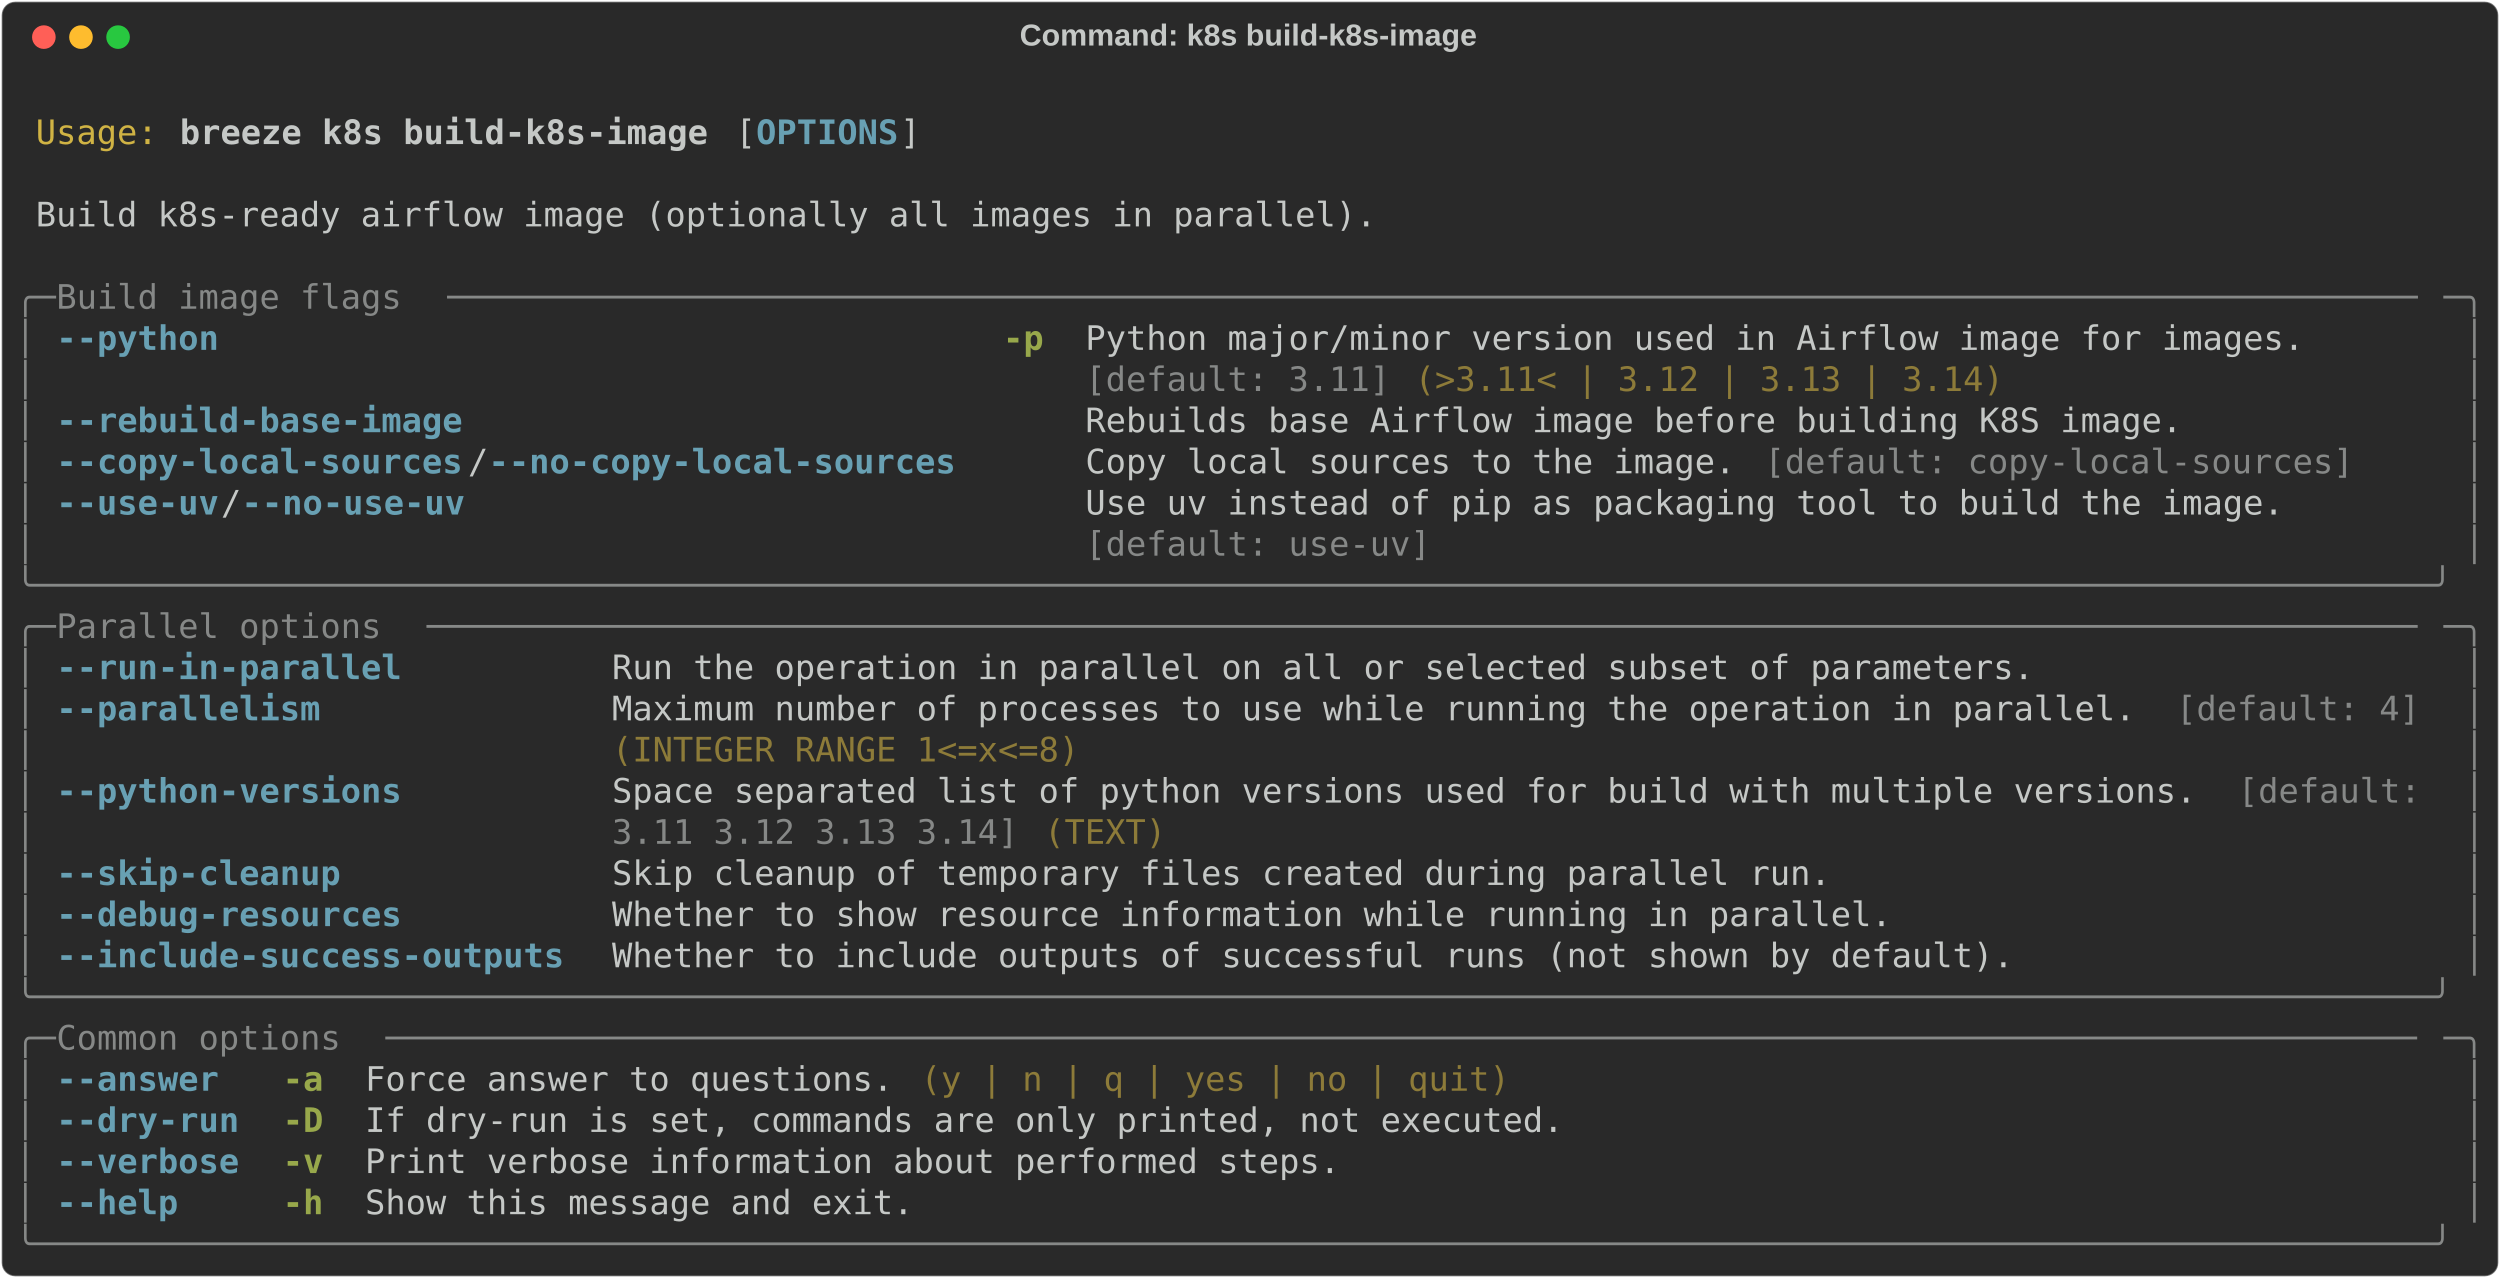
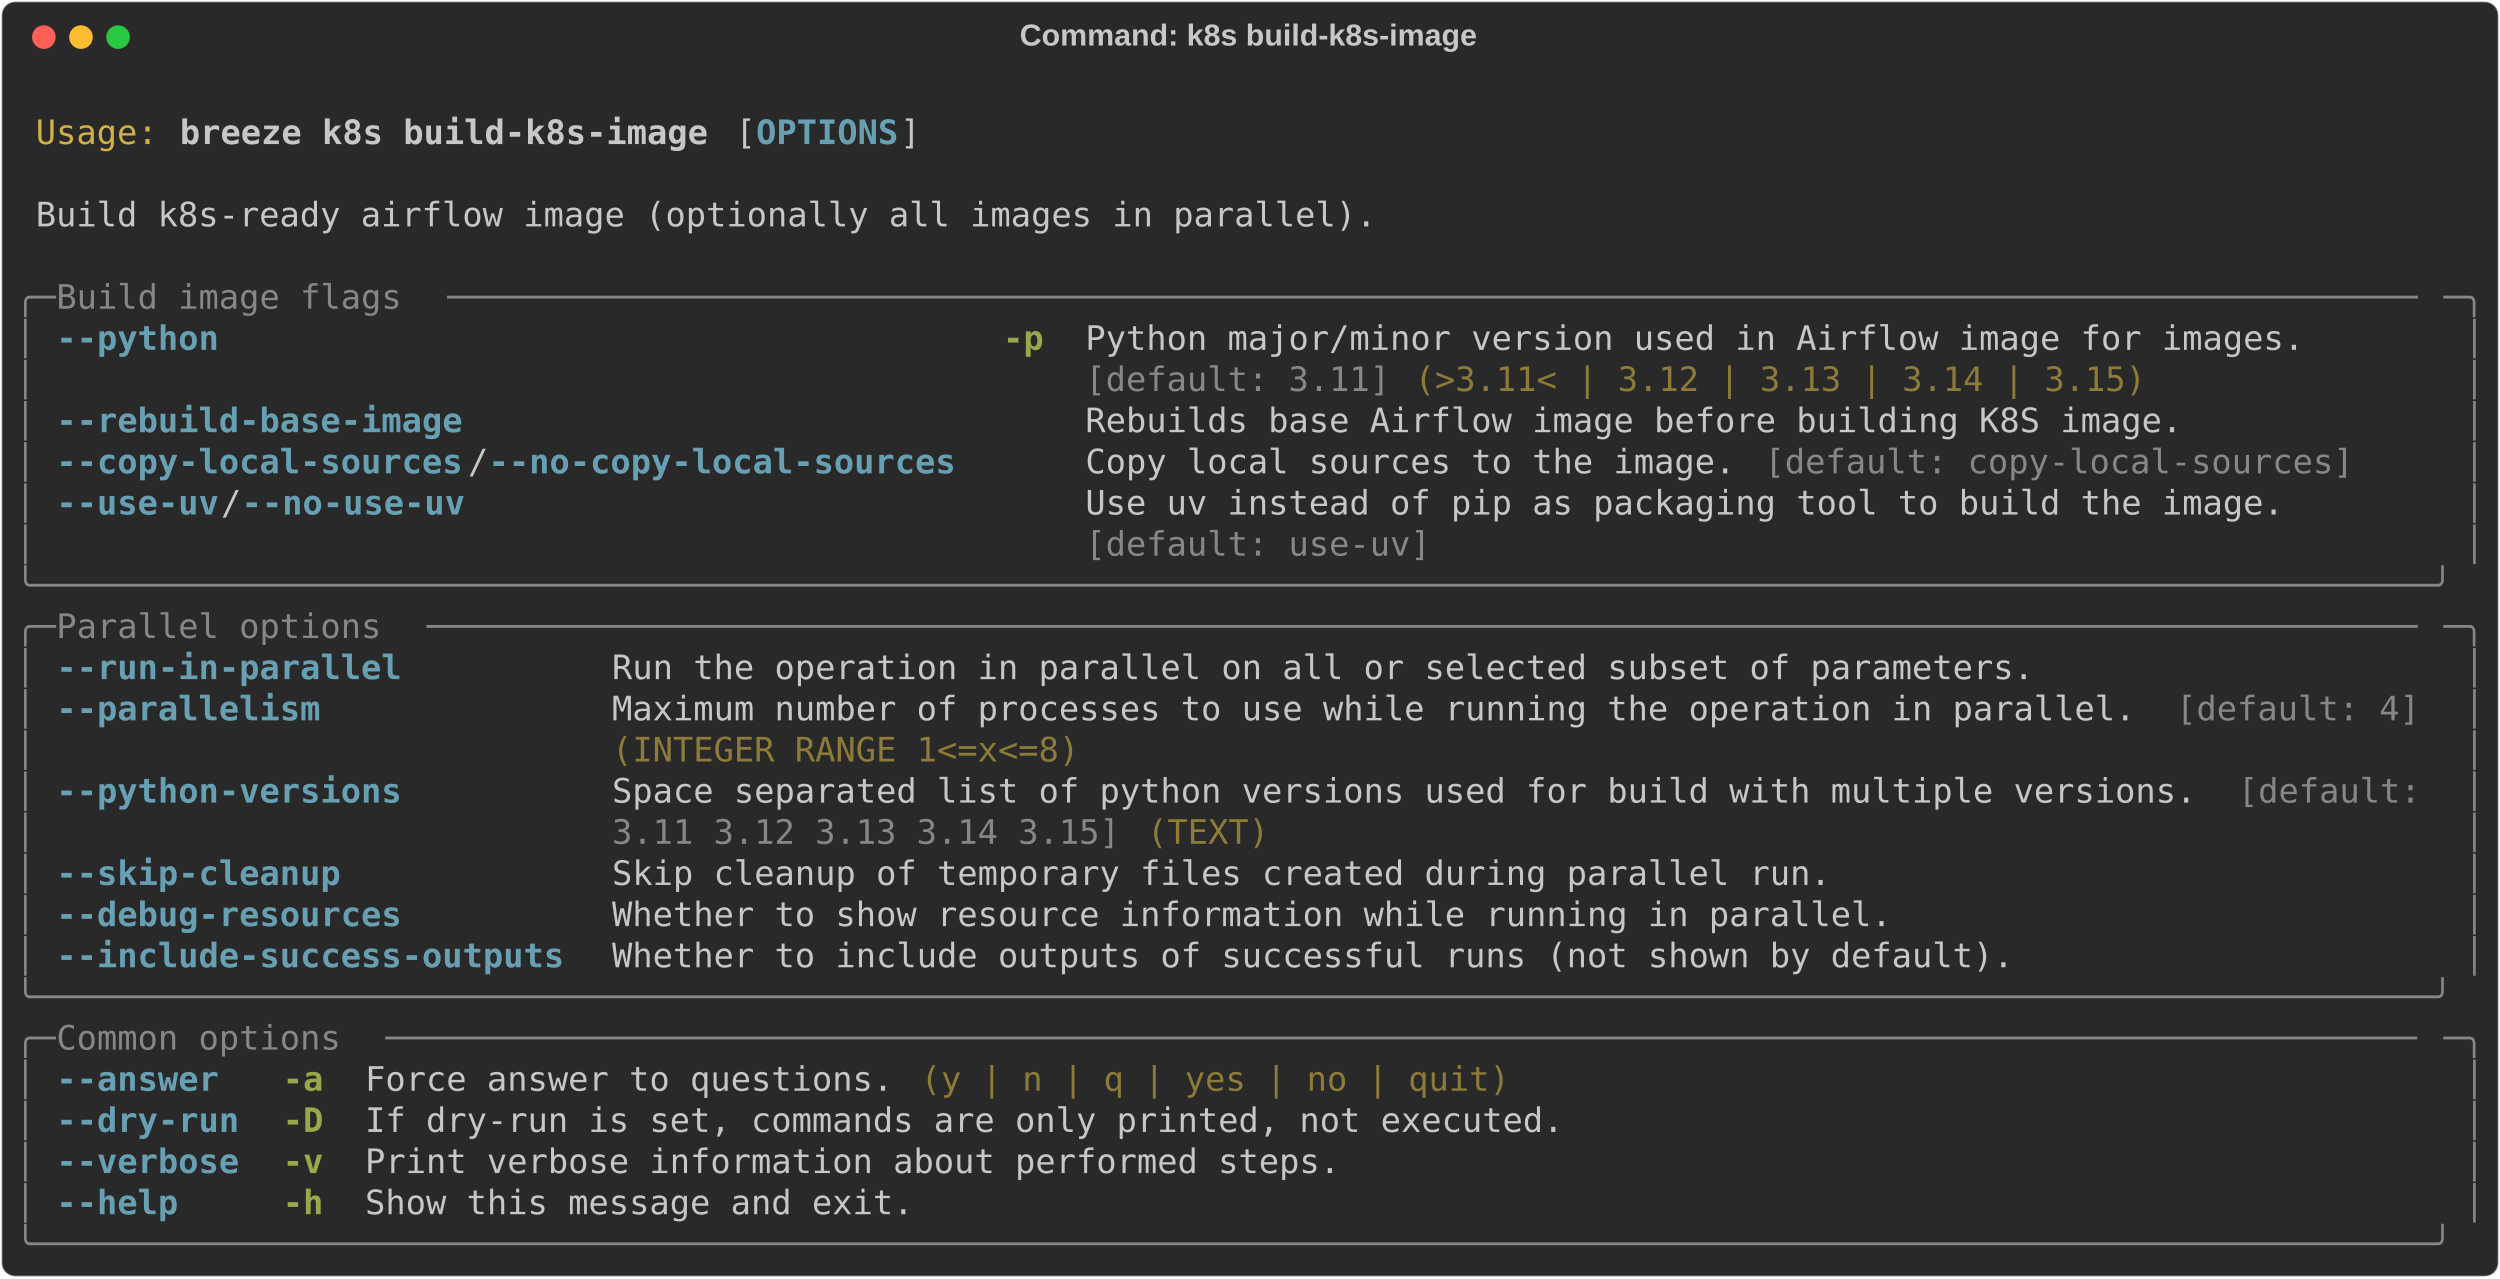
<svg xmlns="http://www.w3.org/2000/svg" class="rich-terminal" viewBox="0 0 1482 757.6">
  <style>

    @font-face {
        font-family: "Fira Code";
        src: local("FiraCode-Regular"),
                url("https://cdnjs.cloudflare.com/ajax/libs/firacode/6.2.0/woff2/FiraCode-Regular.woff2") format("woff2"),
                url("https://cdnjs.cloudflare.com/ajax/libs/firacode/6.2.0/woff/FiraCode-Regular.woff") format("woff");
        font-style: normal;
        font-weight: 400;
    }
    @font-face {
        font-family: "Fira Code";
        src: local("FiraCode-Bold"),
                url("https://cdnjs.cloudflare.com/ajax/libs/firacode/6.2.0/woff2/FiraCode-Bold.woff2") format("woff2"),
                url("https://cdnjs.cloudflare.com/ajax/libs/firacode/6.2.0/woff/FiraCode-Bold.woff") format("woff");
        font-style: bold;
        font-weight: 700;
    }

    .breeze-k8s-build-k8s-image-matrix {
        font-family: Fira Code, monospace;
        font-size: 20px;
        line-height: 24.4px;
        font-variant-east-asian: full-width;
    }

    .breeze-k8s-build-k8s-image-title {
        font-size: 18px;
        font-weight: bold;
        font-family: arial;
    }

    .breeze-k8s-build-k8s-image-r1 { fill: #c5c8c6 }
.breeze-k8s-build-k8s-image-r2 { fill: #d0b344 }
.breeze-k8s-build-k8s-image-r3 { fill: #c5c8c6;font-weight: bold }
.breeze-k8s-build-k8s-image-r4 { fill: #68a0b3;font-weight: bold }
.breeze-k8s-build-k8s-image-r5 { fill: #868887 }
.breeze-k8s-build-k8s-image-r6 { fill: #98a84b;font-weight: bold }
.breeze-k8s-build-k8s-image-r7 { fill: #8d7b39 }
    </style>
  <defs>
    <clipPath id="breeze-k8s-build-k8s-image-clip-terminal">
      <rect x="0" y="0" width="1463.0" height="706.6" />
    </clipPath>
    <clipPath id="breeze-k8s-build-k8s-image-line-0">
      <rect x="0" y="1.5" width="1464" height="24.65" />
    </clipPath>
    <clipPath id="breeze-k8s-build-k8s-image-line-1">
      <rect x="0" y="25.9" width="1464" height="24.65" />
    </clipPath>
    <clipPath id="breeze-k8s-build-k8s-image-line-2">
      <rect x="0" y="50.3" width="1464" height="24.65" />
    </clipPath>
    <clipPath id="breeze-k8s-build-k8s-image-line-3">
      <rect x="0" y="74.7" width="1464" height="24.65" />
    </clipPath>
    <clipPath id="breeze-k8s-build-k8s-image-line-4">
      <rect x="0" y="99.1" width="1464" height="24.65" />
    </clipPath>
    <clipPath id="breeze-k8s-build-k8s-image-line-5">
      <rect x="0" y="123.5" width="1464" height="24.65" />
    </clipPath>
    <clipPath id="breeze-k8s-build-k8s-image-line-6">
      <rect x="0" y="147.9" width="1464" height="24.65" />
    </clipPath>
    <clipPath id="breeze-k8s-build-k8s-image-line-7">
      <rect x="0" y="172.3" width="1464" height="24.65" />
    </clipPath>
    <clipPath id="breeze-k8s-build-k8s-image-line-8">
      <rect x="0" y="196.7" width="1464" height="24.65" />
    </clipPath>
    <clipPath id="breeze-k8s-build-k8s-image-line-9">
      <rect x="0" y="221.1" width="1464" height="24.65" />
    </clipPath>
    <clipPath id="breeze-k8s-build-k8s-image-line-10">
      <rect x="0" y="245.5" width="1464" height="24.65" />
    </clipPath>
    <clipPath id="breeze-k8s-build-k8s-image-line-11">
      <rect x="0" y="269.9" width="1464" height="24.65" />
    </clipPath>
    <clipPath id="breeze-k8s-build-k8s-image-line-12">
      <rect x="0" y="294.3" width="1464" height="24.65" />
    </clipPath>
    <clipPath id="breeze-k8s-build-k8s-image-line-13">
      <rect x="0" y="318.7" width="1464" height="24.65" />
    </clipPath>
    <clipPath id="breeze-k8s-build-k8s-image-line-14">
      <rect x="0" y="343.1" width="1464" height="24.65" />
    </clipPath>
    <clipPath id="breeze-k8s-build-k8s-image-line-15">
      <rect x="0" y="367.5" width="1464" height="24.65" />
    </clipPath>
    <clipPath id="breeze-k8s-build-k8s-image-line-16">
      <rect x="0" y="391.9" width="1464" height="24.65" />
    </clipPath>
    <clipPath id="breeze-k8s-build-k8s-image-line-17">
      <rect x="0" y="416.3" width="1464" height="24.65" />
    </clipPath>
    <clipPath id="breeze-k8s-build-k8s-image-line-18">
      <rect x="0" y="440.7" width="1464" height="24.65" />
    </clipPath>
    <clipPath id="breeze-k8s-build-k8s-image-line-19">
      <rect x="0" y="465.1" width="1464" height="24.65" />
    </clipPath>
    <clipPath id="breeze-k8s-build-k8s-image-line-20">
      <rect x="0" y="489.5" width="1464" height="24.65" />
    </clipPath>
    <clipPath id="breeze-k8s-build-k8s-image-line-21">
      <rect x="0" y="513.9" width="1464" height="24.65" />
    </clipPath>
    <clipPath id="breeze-k8s-build-k8s-image-line-22">
      <rect x="0" y="538.3" width="1464" height="24.65" />
    </clipPath>
    <clipPath id="breeze-k8s-build-k8s-image-line-23">
      <rect x="0" y="562.7" width="1464" height="24.65" />
    </clipPath>
    <clipPath id="breeze-k8s-build-k8s-image-line-24">
      <rect x="0" y="587.1" width="1464" height="24.65" />
    </clipPath>
    <clipPath id="breeze-k8s-build-k8s-image-line-25">
      <rect x="0" y="611.5" width="1464" height="24.65" />
    </clipPath>
    <clipPath id="breeze-k8s-build-k8s-image-line-26">
      <rect x="0" y="635.9" width="1464" height="24.65" />
    </clipPath>
    <clipPath id="breeze-k8s-build-k8s-image-line-27">
      <rect x="0" y="660.3" width="1464" height="24.65" />
    </clipPath>
  </defs>
  <rect fill="#292929" stroke="rgba(255,255,255,0.35)" stroke-width="1" x="1" y="1" width="1480" height="755.6" rx="8" />
  <text class="breeze-k8s-build-k8s-image-title" fill="#c5c8c6" text-anchor="middle" x="740" y="27">Command: k8s build-k8s-image</text>
  <g transform="translate(26,22)">
    <circle cx="0" cy="0" r="7" fill="#ff5f57" />
    <circle cx="22" cy="0" r="7" fill="#febc2e" />
    <circle cx="44" cy="0" r="7" fill="#28c840" />
  </g>
  <g transform="translate(9, 41)" clip-path="url(#breeze-k8s-build-k8s-image-clip-terminal)">
    <g class="breeze-k8s-build-k8s-image-matrix">
      <text class="breeze-k8s-build-k8s-image-r1" x="1464" y="20" textLength="12.2" clip-path="url(#breeze-k8s-build-k8s-image-line-0)">
</text>
      <text class="breeze-k8s-build-k8s-image-r2" x="12.2" y="44.4" textLength="73.2" clip-path="url(#breeze-k8s-build-k8s-image-line-1)">Usage:</text>
      <text class="breeze-k8s-build-k8s-image-r3" x="97.6" y="44.4" textLength="317.2" clip-path="url(#breeze-k8s-build-k8s-image-line-1)">breeze k8s build-k8s-image</text>
      <text class="breeze-k8s-build-k8s-image-r1" x="427" y="44.4" textLength="12.2" clip-path="url(#breeze-k8s-build-k8s-image-line-1)">[</text>
      <text class="breeze-k8s-build-k8s-image-r4" x="439.2" y="44.4" textLength="85.4" clip-path="url(#breeze-k8s-build-k8s-image-line-1)">OPTIONS</text>
      <text class="breeze-k8s-build-k8s-image-r1" x="524.6" y="44.4" textLength="12.2" clip-path="url(#breeze-k8s-build-k8s-image-line-1)">]</text>
      <text class="breeze-k8s-build-k8s-image-r1" x="1464" y="44.4" textLength="12.2" clip-path="url(#breeze-k8s-build-k8s-image-line-1)">
</text>
      <text class="breeze-k8s-build-k8s-image-r1" x="1464" y="68.8" textLength="12.2" clip-path="url(#breeze-k8s-build-k8s-image-line-2)">
</text>
      <text class="breeze-k8s-build-k8s-image-r1" x="12.2" y="93.2" textLength="805.2" clip-path="url(#breeze-k8s-build-k8s-image-line-3)">Build k8s-ready airflow image (optionally all images in parallel).</text>
      <text class="breeze-k8s-build-k8s-image-r1" x="1464" y="93.2" textLength="12.2" clip-path="url(#breeze-k8s-build-k8s-image-line-3)">
</text>
      <text class="breeze-k8s-build-k8s-image-r1" x="1464" y="117.6" textLength="12.2" clip-path="url(#breeze-k8s-build-k8s-image-line-4)">
</text>
      <text class="breeze-k8s-build-k8s-image-r5" x="0" y="142" textLength="24.4" clip-path="url(#breeze-k8s-build-k8s-image-line-5)">╭─</text>
      <text class="breeze-k8s-build-k8s-image-r5" x="24.4" y="142" textLength="231.8" clip-path="url(#breeze-k8s-build-k8s-image-line-5)"> Build image flags </text>
      <text class="breeze-k8s-build-k8s-image-r5" x="256.2" y="142" textLength="1183.4" clip-path="url(#breeze-k8s-build-k8s-image-line-5)">─────────────────────────────────────────────────────────────────────────────────────────────────</text>
      <text class="breeze-k8s-build-k8s-image-r5" x="1439.6" y="142" textLength="24.4" clip-path="url(#breeze-k8s-build-k8s-image-line-5)">─╮</text>
      <text class="breeze-k8s-build-k8s-image-r1" x="1464" y="142" textLength="12.2" clip-path="url(#breeze-k8s-build-k8s-image-line-5)">
</text>
      <text class="breeze-k8s-build-k8s-image-r5" x="0" y="166.4" textLength="12.2" clip-path="url(#breeze-k8s-build-k8s-image-line-6)">│</text>
      <text class="breeze-k8s-build-k8s-image-r4" x="24.4" y="166.4" textLength="536.8" clip-path="url(#breeze-k8s-build-k8s-image-line-6)">--python                                    </text>
      <text class="breeze-k8s-build-k8s-image-r6" x="585.6" y="166.4" textLength="24.4" clip-path="url(#breeze-k8s-build-k8s-image-line-6)">-p</text>
      <text class="breeze-k8s-build-k8s-image-r1" x="634.4" y="166.4" textLength="805.2" clip-path="url(#breeze-k8s-build-k8s-image-line-6)">Python major/minor version used in Airflow image for images.      </text>
      <text class="breeze-k8s-build-k8s-image-r5" x="1451.8" y="166.4" textLength="12.2" clip-path="url(#breeze-k8s-build-k8s-image-line-6)">│</text>
      <text class="breeze-k8s-build-k8s-image-r1" x="1464" y="166.4" textLength="12.2" clip-path="url(#breeze-k8s-build-k8s-image-line-6)">
</text>
      <text class="breeze-k8s-build-k8s-image-r5" x="0" y="190.8" textLength="12.2" clip-path="url(#breeze-k8s-build-k8s-image-line-7)">│</text>
      <text class="breeze-k8s-build-k8s-image-r5" x="634.4" y="190.8" textLength="183" clip-path="url(#breeze-k8s-build-k8s-image-line-7)">[default: 3.11]</text>
-       <text class="breeze-k8s-build-k8s-image-r7" x="829.6" y="190.8" textLength="353.8" clip-path="url(#breeze-k8s-build-k8s-image-line-7)">(&gt;3.11&lt; | 3.12 | 3.13 | 3.14)</text>
+       <text class="breeze-k8s-build-k8s-image-r7" x="829.6" y="190.8" textLength="439.2" clip-path="url(#breeze-k8s-build-k8s-image-line-7)">(&gt;3.11&lt; | 3.12 | 3.13 | 3.14 | 3.15)</text>
      <text class="breeze-k8s-build-k8s-image-r5" x="1451.8" y="190.8" textLength="12.2" clip-path="url(#breeze-k8s-build-k8s-image-line-7)">│</text>
      <text class="breeze-k8s-build-k8s-image-r1" x="1464" y="190.8" textLength="12.2" clip-path="url(#breeze-k8s-build-k8s-image-line-7)">
</text>
      <text class="breeze-k8s-build-k8s-image-r5" x="0" y="215.2" textLength="12.2" clip-path="url(#breeze-k8s-build-k8s-image-line-8)">│</text>
      <text class="breeze-k8s-build-k8s-image-r4" x="24.4" y="215.2" textLength="536.8" clip-path="url(#breeze-k8s-build-k8s-image-line-8)">--rebuild-base-image                        </text>
      <text class="breeze-k8s-build-k8s-image-r1" x="634.4" y="215.2" textLength="658.8" clip-path="url(#breeze-k8s-build-k8s-image-line-8)">Rebuilds base Airflow image before building K8S image.</text>
      <text class="breeze-k8s-build-k8s-image-r5" x="1451.8" y="215.2" textLength="12.2" clip-path="url(#breeze-k8s-build-k8s-image-line-8)">│</text>
      <text class="breeze-k8s-build-k8s-image-r1" x="1464" y="215.2" textLength="12.2" clip-path="url(#breeze-k8s-build-k8s-image-line-8)">
</text>
      <text class="breeze-k8s-build-k8s-image-r5" x="0" y="239.6" textLength="12.2" clip-path="url(#breeze-k8s-build-k8s-image-line-9)">│</text>
      <text class="breeze-k8s-build-k8s-image-r4" x="24.4" y="239.6" textLength="244" clip-path="url(#breeze-k8s-build-k8s-image-line-9)">--copy-local-sources</text>
      <text class="breeze-k8s-build-k8s-image-r1" x="268.4" y="239.6" textLength="12.2" clip-path="url(#breeze-k8s-build-k8s-image-line-9)">/</text>
      <text class="breeze-k8s-build-k8s-image-r4" x="280.6" y="239.6" textLength="280.6" clip-path="url(#breeze-k8s-build-k8s-image-line-9)">--no-copy-local-sources</text>
      <text class="breeze-k8s-build-k8s-image-r1" x="634.4" y="239.6" textLength="402.6" clip-path="url(#breeze-k8s-build-k8s-image-line-9)">Copy local sources to the image. </text>
      <text class="breeze-k8s-build-k8s-image-r5" x="1037" y="239.6" textLength="353.8" clip-path="url(#breeze-k8s-build-k8s-image-line-9)">[default: copy-local-sources]</text>
      <text class="breeze-k8s-build-k8s-image-r5" x="1451.8" y="239.6" textLength="12.2" clip-path="url(#breeze-k8s-build-k8s-image-line-9)">│</text>
      <text class="breeze-k8s-build-k8s-image-r1" x="1464" y="239.6" textLength="12.2" clip-path="url(#breeze-k8s-build-k8s-image-line-9)">
</text>
      <text class="breeze-k8s-build-k8s-image-r5" x="0" y="264" textLength="12.2" clip-path="url(#breeze-k8s-build-k8s-image-line-10)">│</text>
      <text class="breeze-k8s-build-k8s-image-r4" x="24.4" y="264" textLength="97.6" clip-path="url(#breeze-k8s-build-k8s-image-line-10)">--use-uv</text>
      <text class="breeze-k8s-build-k8s-image-r1" x="122" y="264" textLength="12.2" clip-path="url(#breeze-k8s-build-k8s-image-line-10)">/</text>
      <text class="breeze-k8s-build-k8s-image-r4" x="134.2" y="264" textLength="134.2" clip-path="url(#breeze-k8s-build-k8s-image-line-10)">--no-use-uv</text>
      <text class="breeze-k8s-build-k8s-image-r1" x="634.4" y="264" textLength="805.2" clip-path="url(#breeze-k8s-build-k8s-image-line-10)">Use uv instead of pip as packaging tool to build the image.       </text>
      <text class="breeze-k8s-build-k8s-image-r5" x="1451.8" y="264" textLength="12.2" clip-path="url(#breeze-k8s-build-k8s-image-line-10)">│</text>
      <text class="breeze-k8s-build-k8s-image-r1" x="1464" y="264" textLength="12.2" clip-path="url(#breeze-k8s-build-k8s-image-line-10)">
</text>
      <text class="breeze-k8s-build-k8s-image-r5" x="0" y="288.4" textLength="12.2" clip-path="url(#breeze-k8s-build-k8s-image-line-11)">│</text>
      <text class="breeze-k8s-build-k8s-image-r5" x="634.4" y="288.4" textLength="207.4" clip-path="url(#breeze-k8s-build-k8s-image-line-11)">[default: use-uv]</text>
      <text class="breeze-k8s-build-k8s-image-r5" x="1451.8" y="288.4" textLength="12.2" clip-path="url(#breeze-k8s-build-k8s-image-line-11)">│</text>
      <text class="breeze-k8s-build-k8s-image-r1" x="1464" y="288.4" textLength="12.2" clip-path="url(#breeze-k8s-build-k8s-image-line-11)">
</text>
      <text class="breeze-k8s-build-k8s-image-r5" x="0" y="312.8" textLength="1464" clip-path="url(#breeze-k8s-build-k8s-image-line-12)">╰──────────────────────────────────────────────────────────────────────────────────────────────────────────────────────╯</text>
      <text class="breeze-k8s-build-k8s-image-r1" x="1464" y="312.8" textLength="12.2" clip-path="url(#breeze-k8s-build-k8s-image-line-12)">
</text>
      <text class="breeze-k8s-build-k8s-image-r5" x="0" y="337.2" textLength="24.4" clip-path="url(#breeze-k8s-build-k8s-image-line-13)">╭─</text>
      <text class="breeze-k8s-build-k8s-image-r5" x="24.4" y="337.2" textLength="219.6" clip-path="url(#breeze-k8s-build-k8s-image-line-13)"> Parallel options </text>
      <text class="breeze-k8s-build-k8s-image-r5" x="244" y="337.2" textLength="1195.6" clip-path="url(#breeze-k8s-build-k8s-image-line-13)">──────────────────────────────────────────────────────────────────────────────────────────────────</text>
      <text class="breeze-k8s-build-k8s-image-r5" x="1439.6" y="337.2" textLength="24.4" clip-path="url(#breeze-k8s-build-k8s-image-line-13)">─╮</text>
      <text class="breeze-k8s-build-k8s-image-r1" x="1464" y="337.2" textLength="12.2" clip-path="url(#breeze-k8s-build-k8s-image-line-13)">
</text>
      <text class="breeze-k8s-build-k8s-image-r5" x="0" y="361.6" textLength="12.2" clip-path="url(#breeze-k8s-build-k8s-image-line-14)">│</text>
      <text class="breeze-k8s-build-k8s-image-r4" x="24.4" y="361.6" textLength="305" clip-path="url(#breeze-k8s-build-k8s-image-line-14)">--run-in-parallel        </text>
      <text class="breeze-k8s-build-k8s-image-r1" x="353.8" y="361.6" textLength="854" clip-path="url(#breeze-k8s-build-k8s-image-line-14)">Run the operation in parallel on all or selected subset of parameters.</text>
      <text class="breeze-k8s-build-k8s-image-r5" x="1451.8" y="361.6" textLength="12.2" clip-path="url(#breeze-k8s-build-k8s-image-line-14)">│</text>
      <text class="breeze-k8s-build-k8s-image-r1" x="1464" y="361.6" textLength="12.2" clip-path="url(#breeze-k8s-build-k8s-image-line-14)">
</text>
      <text class="breeze-k8s-build-k8s-image-r5" x="0" y="386" textLength="12.2" clip-path="url(#breeze-k8s-build-k8s-image-line-15)">│</text>
      <text class="breeze-k8s-build-k8s-image-r4" x="24.4" y="386" textLength="305" clip-path="url(#breeze-k8s-build-k8s-image-line-15)">--parallelism            </text>
      <text class="breeze-k8s-build-k8s-image-r1" x="353.8" y="386" textLength="927.2" clip-path="url(#breeze-k8s-build-k8s-image-line-15)">Maximum number of processes to use while running the operation in parallel. </text>
      <text class="breeze-k8s-build-k8s-image-r5" x="1281" y="386" textLength="146.4" clip-path="url(#breeze-k8s-build-k8s-image-line-15)">[default: 4]</text>
      <text class="breeze-k8s-build-k8s-image-r5" x="1451.8" y="386" textLength="12.2" clip-path="url(#breeze-k8s-build-k8s-image-line-15)">│</text>
      <text class="breeze-k8s-build-k8s-image-r1" x="1464" y="386" textLength="12.2" clip-path="url(#breeze-k8s-build-k8s-image-line-15)">
</text>
      <text class="breeze-k8s-build-k8s-image-r5" x="0" y="410.4" textLength="12.2" clip-path="url(#breeze-k8s-build-k8s-image-line-16)">│</text>
      <text class="breeze-k8s-build-k8s-image-r7" x="353.8" y="410.4" textLength="280.6" clip-path="url(#breeze-k8s-build-k8s-image-line-16)">(INTEGER RANGE 1&lt;=x&lt;=8)</text>
      <text class="breeze-k8s-build-k8s-image-r5" x="1451.8" y="410.4" textLength="12.2" clip-path="url(#breeze-k8s-build-k8s-image-line-16)">│</text>
      <text class="breeze-k8s-build-k8s-image-r1" x="1464" y="410.4" textLength="12.2" clip-path="url(#breeze-k8s-build-k8s-image-line-16)">
</text>
      <text class="breeze-k8s-build-k8s-image-r5" x="0" y="434.8" textLength="12.2" clip-path="url(#breeze-k8s-build-k8s-image-line-17)">│</text>
      <text class="breeze-k8s-build-k8s-image-r4" x="24.4" y="434.8" textLength="305" clip-path="url(#breeze-k8s-build-k8s-image-line-17)">--python-versions        </text>
      <text class="breeze-k8s-build-k8s-image-r1" x="353.8" y="434.8" textLength="963.8" clip-path="url(#breeze-k8s-build-k8s-image-line-17)">Space separated list of python versions used for build with multiple versions. </text>
      <text class="breeze-k8s-build-k8s-image-r5" x="1317.6" y="434.8" textLength="122" clip-path="url(#breeze-k8s-build-k8s-image-line-17)">[default: </text>
      <text class="breeze-k8s-build-k8s-image-r5" x="1451.8" y="434.8" textLength="12.2" clip-path="url(#breeze-k8s-build-k8s-image-line-17)">│</text>
      <text class="breeze-k8s-build-k8s-image-r1" x="1464" y="434.8" textLength="12.2" clip-path="url(#breeze-k8s-build-k8s-image-line-17)">
</text>
      <text class="breeze-k8s-build-k8s-image-r5" x="0" y="459.2" textLength="12.2" clip-path="url(#breeze-k8s-build-k8s-image-line-18)">│</text>
-       <text class="breeze-k8s-build-k8s-image-r5" x="353.8" y="459.2" textLength="244" clip-path="url(#breeze-k8s-build-k8s-image-line-18)">3.11 3.12 3.13 3.14]</text>
-       <text class="breeze-k8s-build-k8s-image-r7" x="610" y="459.2" textLength="73.2" clip-path="url(#breeze-k8s-build-k8s-image-line-18)">(TEXT)</text>
+       <text class="breeze-k8s-build-k8s-image-r5" x="353.8" y="459.2" textLength="305" clip-path="url(#breeze-k8s-build-k8s-image-line-18)">3.11 3.12 3.13 3.14 3.15]</text>
+       <text class="breeze-k8s-build-k8s-image-r7" x="671" y="459.2" textLength="73.2" clip-path="url(#breeze-k8s-build-k8s-image-line-18)">(TEXT)</text>
      <text class="breeze-k8s-build-k8s-image-r5" x="1451.8" y="459.2" textLength="12.2" clip-path="url(#breeze-k8s-build-k8s-image-line-18)">│</text>
      <text class="breeze-k8s-build-k8s-image-r1" x="1464" y="459.2" textLength="12.2" clip-path="url(#breeze-k8s-build-k8s-image-line-18)">
</text>
      <text class="breeze-k8s-build-k8s-image-r5" x="0" y="483.6" textLength="12.2" clip-path="url(#breeze-k8s-build-k8s-image-line-19)">│</text>
      <text class="breeze-k8s-build-k8s-image-r4" x="24.4" y="483.6" textLength="305" clip-path="url(#breeze-k8s-build-k8s-image-line-19)">--skip-cleanup           </text>
      <text class="breeze-k8s-build-k8s-image-r1" x="353.8" y="483.6" textLength="732" clip-path="url(#breeze-k8s-build-k8s-image-line-19)">Skip cleanup of temporary files created during parallel run.</text>
      <text class="breeze-k8s-build-k8s-image-r5" x="1451.8" y="483.6" textLength="12.2" clip-path="url(#breeze-k8s-build-k8s-image-line-19)">│</text>
      <text class="breeze-k8s-build-k8s-image-r1" x="1464" y="483.6" textLength="12.2" clip-path="url(#breeze-k8s-build-k8s-image-line-19)">
</text>
      <text class="breeze-k8s-build-k8s-image-r5" x="0" y="508" textLength="12.2" clip-path="url(#breeze-k8s-build-k8s-image-line-20)">│</text>
      <text class="breeze-k8s-build-k8s-image-r4" x="24.4" y="508" textLength="305" clip-path="url(#breeze-k8s-build-k8s-image-line-20)">--debug-resources        </text>
      <text class="breeze-k8s-build-k8s-image-r1" x="353.8" y="508" textLength="768.6" clip-path="url(#breeze-k8s-build-k8s-image-line-20)">Whether to show resource information while running in parallel.</text>
      <text class="breeze-k8s-build-k8s-image-r5" x="1451.8" y="508" textLength="12.2" clip-path="url(#breeze-k8s-build-k8s-image-line-20)">│</text>
      <text class="breeze-k8s-build-k8s-image-r1" x="1464" y="508" textLength="12.2" clip-path="url(#breeze-k8s-build-k8s-image-line-20)">
</text>
      <text class="breeze-k8s-build-k8s-image-r5" x="0" y="532.4" textLength="12.2" clip-path="url(#breeze-k8s-build-k8s-image-line-21)">│</text>
      <text class="breeze-k8s-build-k8s-image-r4" x="24.4" y="532.4" textLength="305" clip-path="url(#breeze-k8s-build-k8s-image-line-21)">--include-success-outputs</text>
      <text class="breeze-k8s-build-k8s-image-r1" x="353.8" y="532.4" textLength="841.8" clip-path="url(#breeze-k8s-build-k8s-image-line-21)">Whether to include outputs of successful runs (not shown by default).</text>
      <text class="breeze-k8s-build-k8s-image-r5" x="1451.8" y="532.4" textLength="12.2" clip-path="url(#breeze-k8s-build-k8s-image-line-21)">│</text>
      <text class="breeze-k8s-build-k8s-image-r1" x="1464" y="532.4" textLength="12.2" clip-path="url(#breeze-k8s-build-k8s-image-line-21)">
</text>
      <text class="breeze-k8s-build-k8s-image-r5" x="0" y="556.8" textLength="1464" clip-path="url(#breeze-k8s-build-k8s-image-line-22)">╰──────────────────────────────────────────────────────────────────────────────────────────────────────────────────────╯</text>
      <text class="breeze-k8s-build-k8s-image-r1" x="1464" y="556.8" textLength="12.2" clip-path="url(#breeze-k8s-build-k8s-image-line-22)">
</text>
      <text class="breeze-k8s-build-k8s-image-r5" x="0" y="581.2" textLength="24.4" clip-path="url(#breeze-k8s-build-k8s-image-line-23)">╭─</text>
      <text class="breeze-k8s-build-k8s-image-r5" x="24.4" y="581.2" textLength="195.2" clip-path="url(#breeze-k8s-build-k8s-image-line-23)"> Common options </text>
      <text class="breeze-k8s-build-k8s-image-r5" x="219.6" y="581.2" textLength="1220" clip-path="url(#breeze-k8s-build-k8s-image-line-23)">────────────────────────────────────────────────────────────────────────────────────────────────────</text>
      <text class="breeze-k8s-build-k8s-image-r5" x="1439.6" y="581.2" textLength="24.4" clip-path="url(#breeze-k8s-build-k8s-image-line-23)">─╮</text>
      <text class="breeze-k8s-build-k8s-image-r1" x="1464" y="581.2" textLength="12.2" clip-path="url(#breeze-k8s-build-k8s-image-line-23)">
</text>
      <text class="breeze-k8s-build-k8s-image-r5" x="0" y="605.6" textLength="12.2" clip-path="url(#breeze-k8s-build-k8s-image-line-24)">│</text>
      <text class="breeze-k8s-build-k8s-image-r4" x="24.4" y="605.6" textLength="109.8" clip-path="url(#breeze-k8s-build-k8s-image-line-24)">--answer </text>
      <text class="breeze-k8s-build-k8s-image-r6" x="158.6" y="605.6" textLength="24.4" clip-path="url(#breeze-k8s-build-k8s-image-line-24)">-a</text>
      <text class="breeze-k8s-build-k8s-image-r1" x="207.4" y="605.6" textLength="329.4" clip-path="url(#breeze-k8s-build-k8s-image-line-24)">Force answer to questions. </text>
      <text class="breeze-k8s-build-k8s-image-r7" x="536.8" y="605.6" textLength="353.8" clip-path="url(#breeze-k8s-build-k8s-image-line-24)">(y | n | q | yes | no | quit)</text>
      <text class="breeze-k8s-build-k8s-image-r5" x="1451.8" y="605.6" textLength="12.2" clip-path="url(#breeze-k8s-build-k8s-image-line-24)">│</text>
      <text class="breeze-k8s-build-k8s-image-r1" x="1464" y="605.6" textLength="12.2" clip-path="url(#breeze-k8s-build-k8s-image-line-24)">
</text>
      <text class="breeze-k8s-build-k8s-image-r5" x="0" y="630" textLength="12.2" clip-path="url(#breeze-k8s-build-k8s-image-line-25)">│</text>
      <text class="breeze-k8s-build-k8s-image-r4" x="24.4" y="630" textLength="109.8" clip-path="url(#breeze-k8s-build-k8s-image-line-25)">--dry-run</text>
      <text class="breeze-k8s-build-k8s-image-r6" x="158.6" y="630" textLength="24.4" clip-path="url(#breeze-k8s-build-k8s-image-line-25)">-D</text>
      <text class="breeze-k8s-build-k8s-image-r1" x="207.4" y="630" textLength="719.8" clip-path="url(#breeze-k8s-build-k8s-image-line-25)">If dry-run is set, commands are only printed, not executed.</text>
      <text class="breeze-k8s-build-k8s-image-r5" x="1451.8" y="630" textLength="12.2" clip-path="url(#breeze-k8s-build-k8s-image-line-25)">│</text>
      <text class="breeze-k8s-build-k8s-image-r1" x="1464" y="630" textLength="12.2" clip-path="url(#breeze-k8s-build-k8s-image-line-25)">
</text>
      <text class="breeze-k8s-build-k8s-image-r5" x="0" y="654.4" textLength="12.2" clip-path="url(#breeze-k8s-build-k8s-image-line-26)">│</text>
      <text class="breeze-k8s-build-k8s-image-r4" x="24.4" y="654.4" textLength="109.8" clip-path="url(#breeze-k8s-build-k8s-image-line-26)">--verbose</text>
      <text class="breeze-k8s-build-k8s-image-r6" x="158.6" y="654.4" textLength="24.4" clip-path="url(#breeze-k8s-build-k8s-image-line-26)">-v</text>
      <text class="breeze-k8s-build-k8s-image-r1" x="207.4" y="654.4" textLength="585.6" clip-path="url(#breeze-k8s-build-k8s-image-line-26)">Print verbose information about performed steps.</text>
      <text class="breeze-k8s-build-k8s-image-r5" x="1451.8" y="654.4" textLength="12.2" clip-path="url(#breeze-k8s-build-k8s-image-line-26)">│</text>
      <text class="breeze-k8s-build-k8s-image-r1" x="1464" y="654.4" textLength="12.2" clip-path="url(#breeze-k8s-build-k8s-image-line-26)">
</text>
      <text class="breeze-k8s-build-k8s-image-r5" x="0" y="678.8" textLength="12.2" clip-path="url(#breeze-k8s-build-k8s-image-line-27)">│</text>
      <text class="breeze-k8s-build-k8s-image-r4" x="24.4" y="678.8" textLength="109.8" clip-path="url(#breeze-k8s-build-k8s-image-line-27)">--help   </text>
      <text class="breeze-k8s-build-k8s-image-r6" x="158.6" y="678.8" textLength="24.4" clip-path="url(#breeze-k8s-build-k8s-image-line-27)">-h</text>
      <text class="breeze-k8s-build-k8s-image-r1" x="207.4" y="678.8" textLength="329.4" clip-path="url(#breeze-k8s-build-k8s-image-line-27)">Show this message and exit.</text>
      <text class="breeze-k8s-build-k8s-image-r5" x="1451.8" y="678.8" textLength="12.2" clip-path="url(#breeze-k8s-build-k8s-image-line-27)">│</text>
      <text class="breeze-k8s-build-k8s-image-r1" x="1464" y="678.8" textLength="12.2" clip-path="url(#breeze-k8s-build-k8s-image-line-27)">
</text>
      <text class="breeze-k8s-build-k8s-image-r5" x="0" y="703.2" textLength="1464" clip-path="url(#breeze-k8s-build-k8s-image-line-28)">╰──────────────────────────────────────────────────────────────────────────────────────────────────────────────────────╯</text>
      <text class="breeze-k8s-build-k8s-image-r1" x="1464" y="703.2" textLength="12.2" clip-path="url(#breeze-k8s-build-k8s-image-line-28)">
</text>
    </g>
  </g>
</svg>
